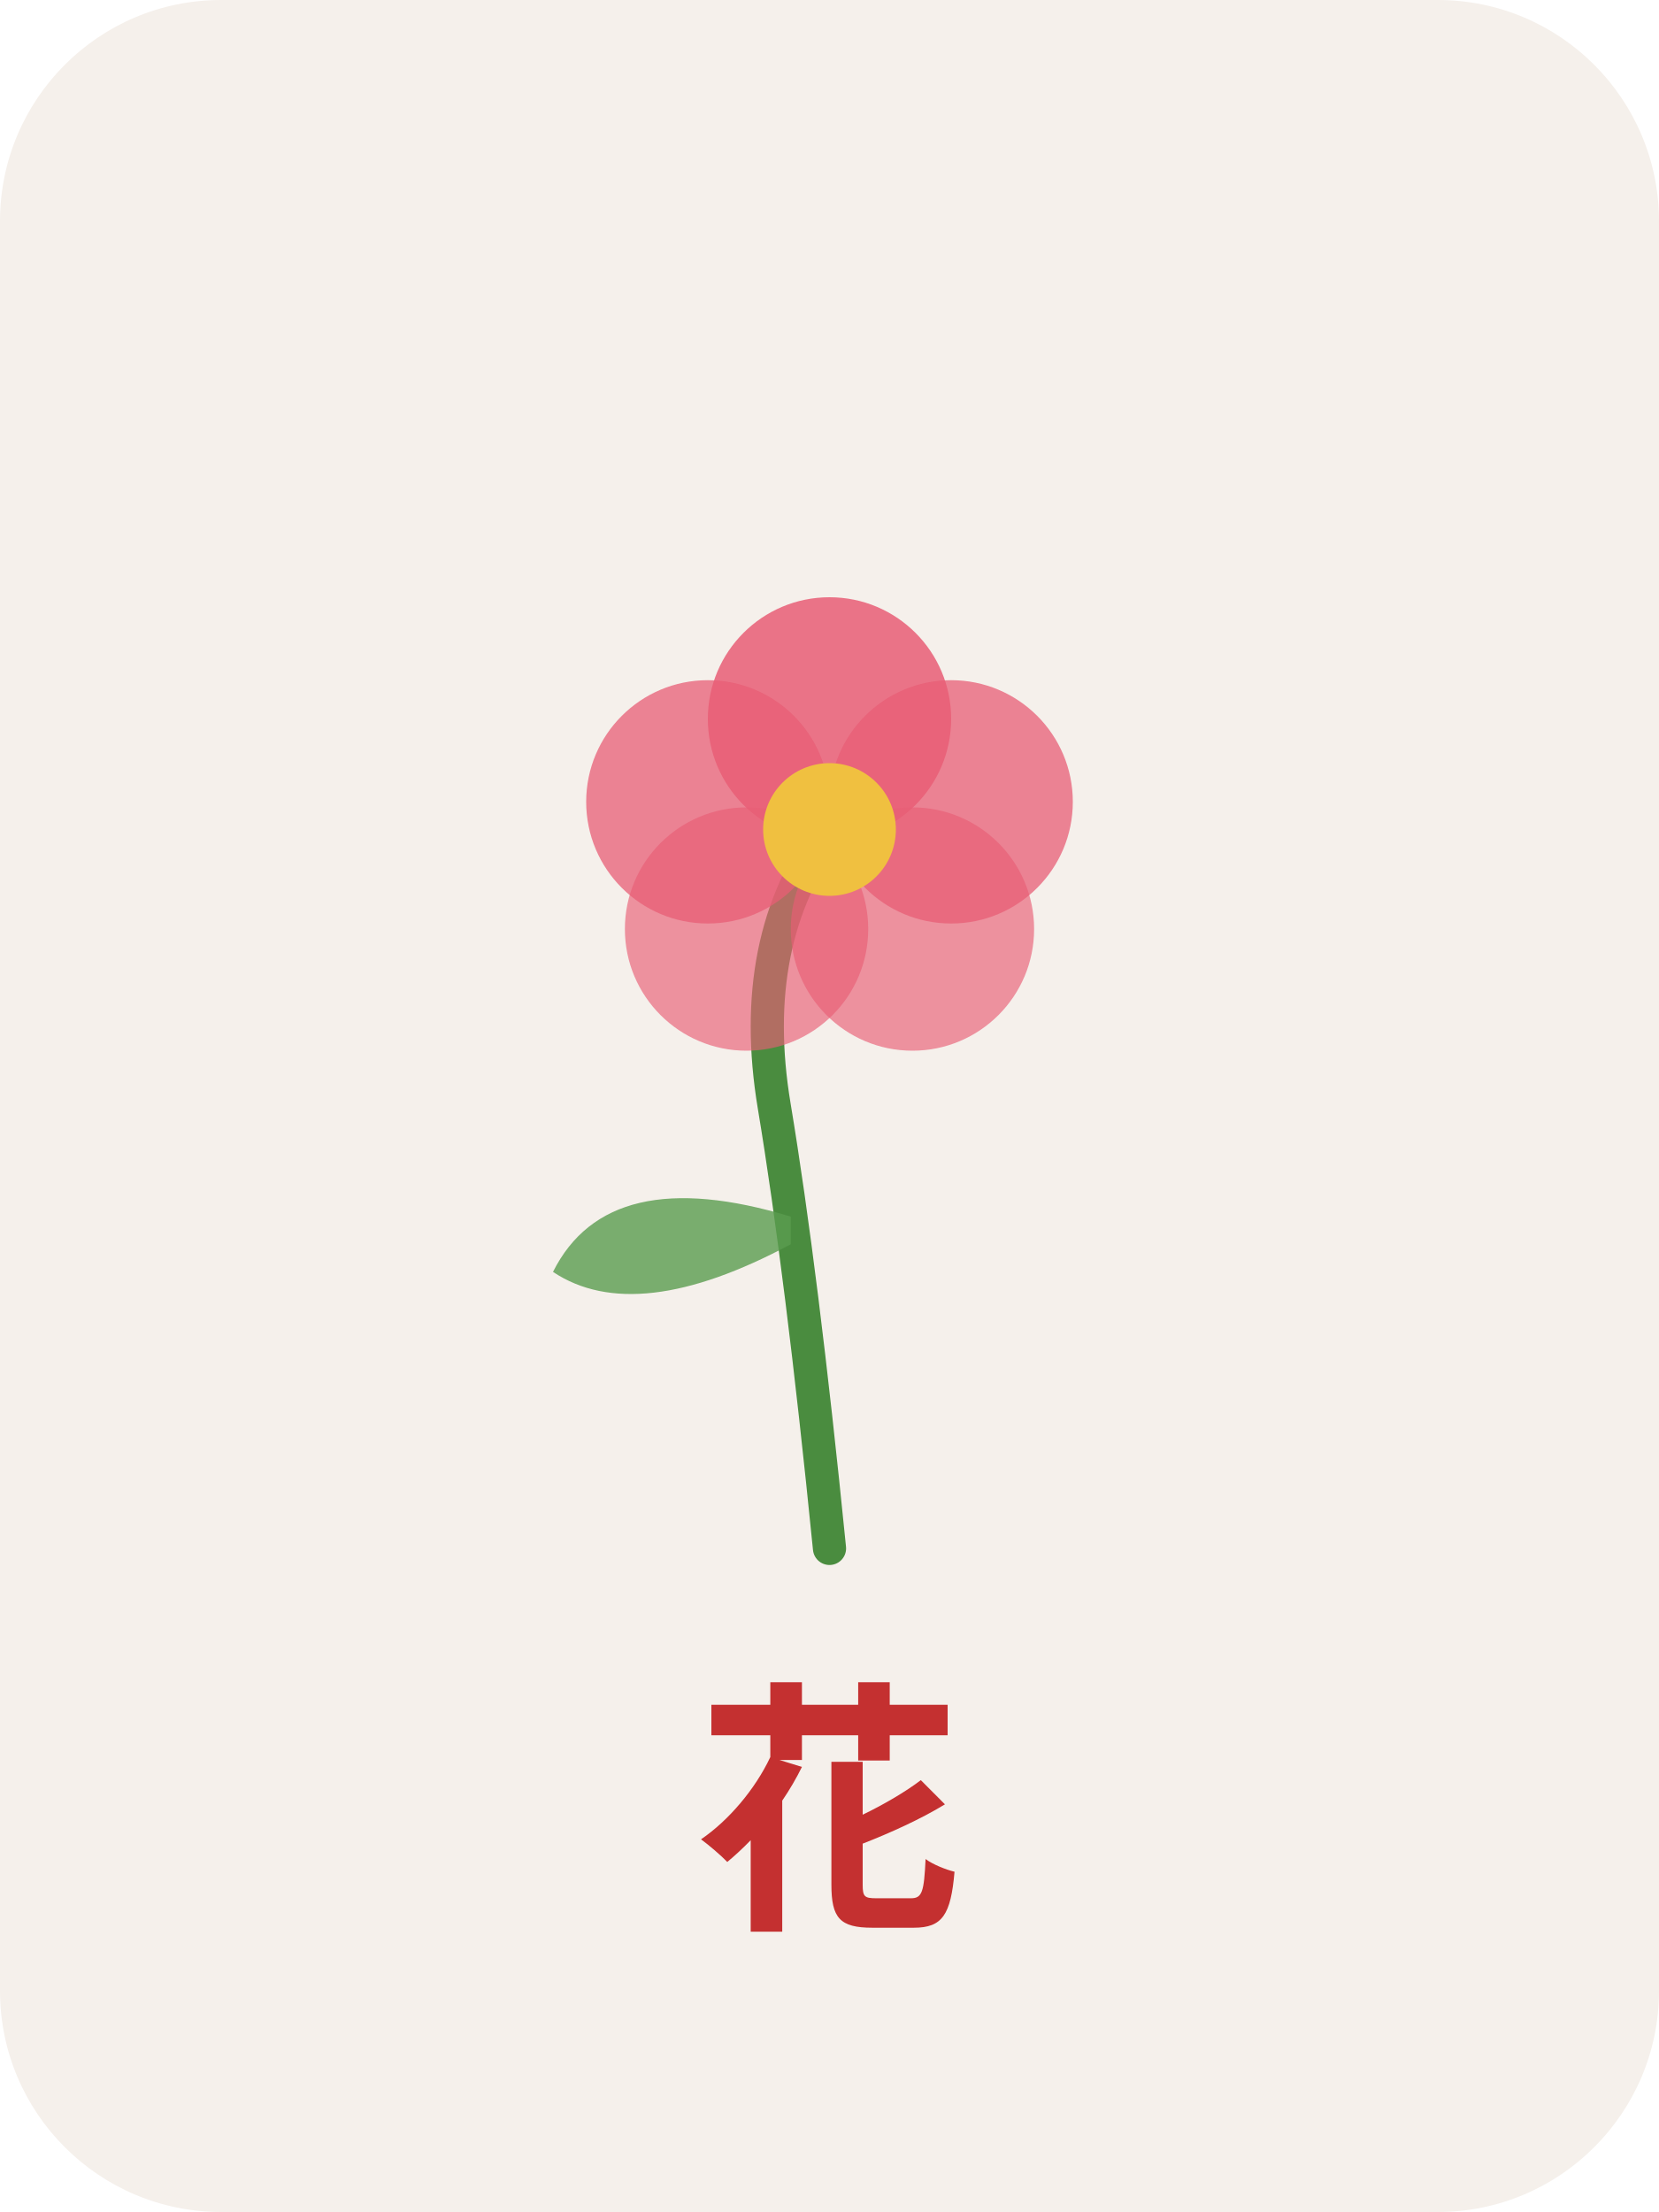
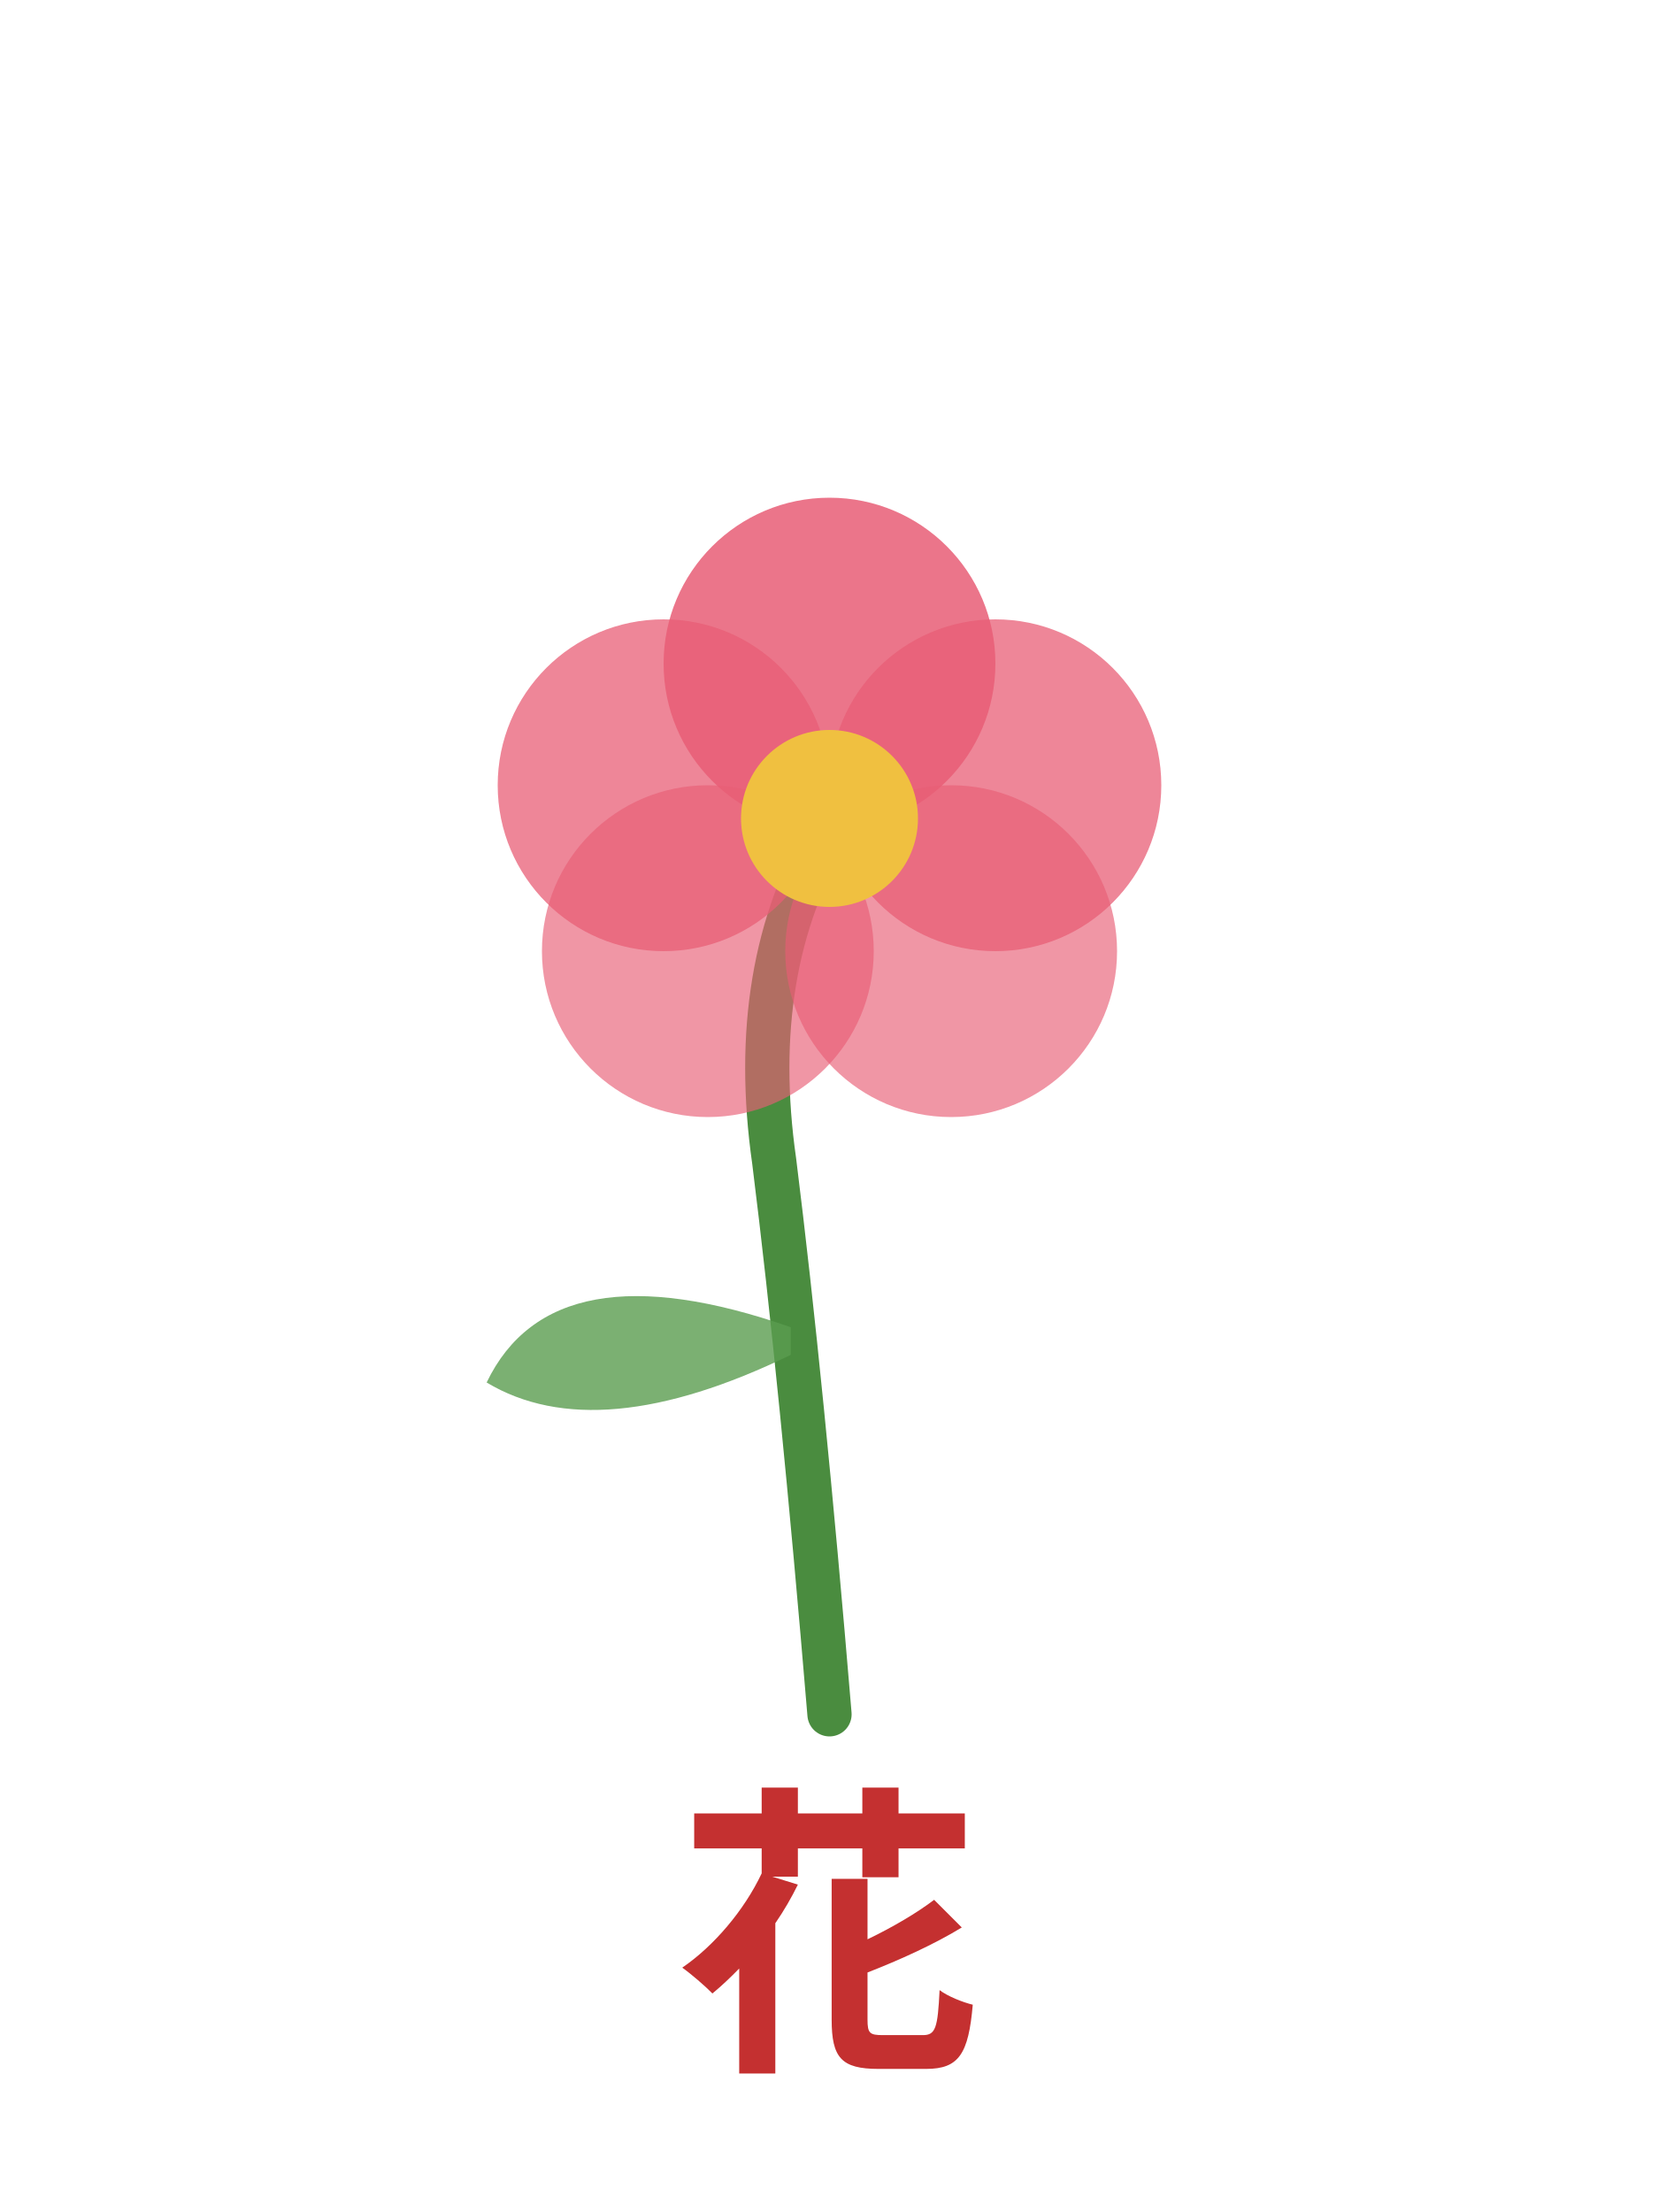
<svg xmlns="http://www.w3.org/2000/svg" width="300" height="400" viewBox="0 0 300 400">
-   <rect width="300" height="400" rx="40" fill="#f5f0eb" />
-   <path d="M150 280 Q145 230 140 200 Q135 170 150 150" fill="none" stroke="#4a8c3f" stroke-width="6" stroke-linecap="round" />
-   <path d="M143 220 Q110 210 100 230 Q115 240 143 225" fill="#5a9c4f" opacity="0.8" />
-   <circle cx="150" cy="130" r="22" fill="#e85d75" opacity="0.85" />
-   <circle cx="128" cy="145" r="22" fill="#e85d75" opacity="0.75" />
-   <circle cx="172" cy="145" r="22" fill="#e85d75" opacity="0.75" />
-   <circle cx="135" cy="168" r="22" fill="#e85d75" opacity="0.65" />
-   <circle cx="165" cy="168" r="22" fill="#e85d75" opacity="0.65" />
-   <circle cx="150" cy="150" r="12" fill="#f0c040" />
-   <text x="150" y="345" text-anchor="middle" font-family="serif" font-size="48" font-weight="bold" fill="#c43030">花</text>
+   <path d="M150 310 Q145 250 140 210 Q135 175 150 150" fill="none" stroke="#4a8c3f" stroke-width="8" stroke-linecap="round" />
+   <path d="M143 240 Q100 225 88 250 Q108 262 143 245" fill="#5a9c4f" opacity="0.8" />
+   <circle cx="150" cy="120" r="30" fill="#e85d75" opacity="0.85" />
+   <circle cx="120" cy="142" r="30" fill="#e85d75" opacity="0.75" />
+   <circle cx="180" cy="142" r="30" fill="#e85d75" opacity="0.75" />
+   <circle cx="128" cy="172" r="30" fill="#e85d75" opacity="0.65" />
+   <circle cx="172" cy="172" r="30" fill="#e85d75" opacity="0.65" />
+   <circle cx="150" cy="148" r="16" fill="#f0c040" />
+   <text x="150" y="370" text-anchor="middle" font-family="serif" font-size="55" font-weight="bold" fill="#c43030">花</text>
</svg>
